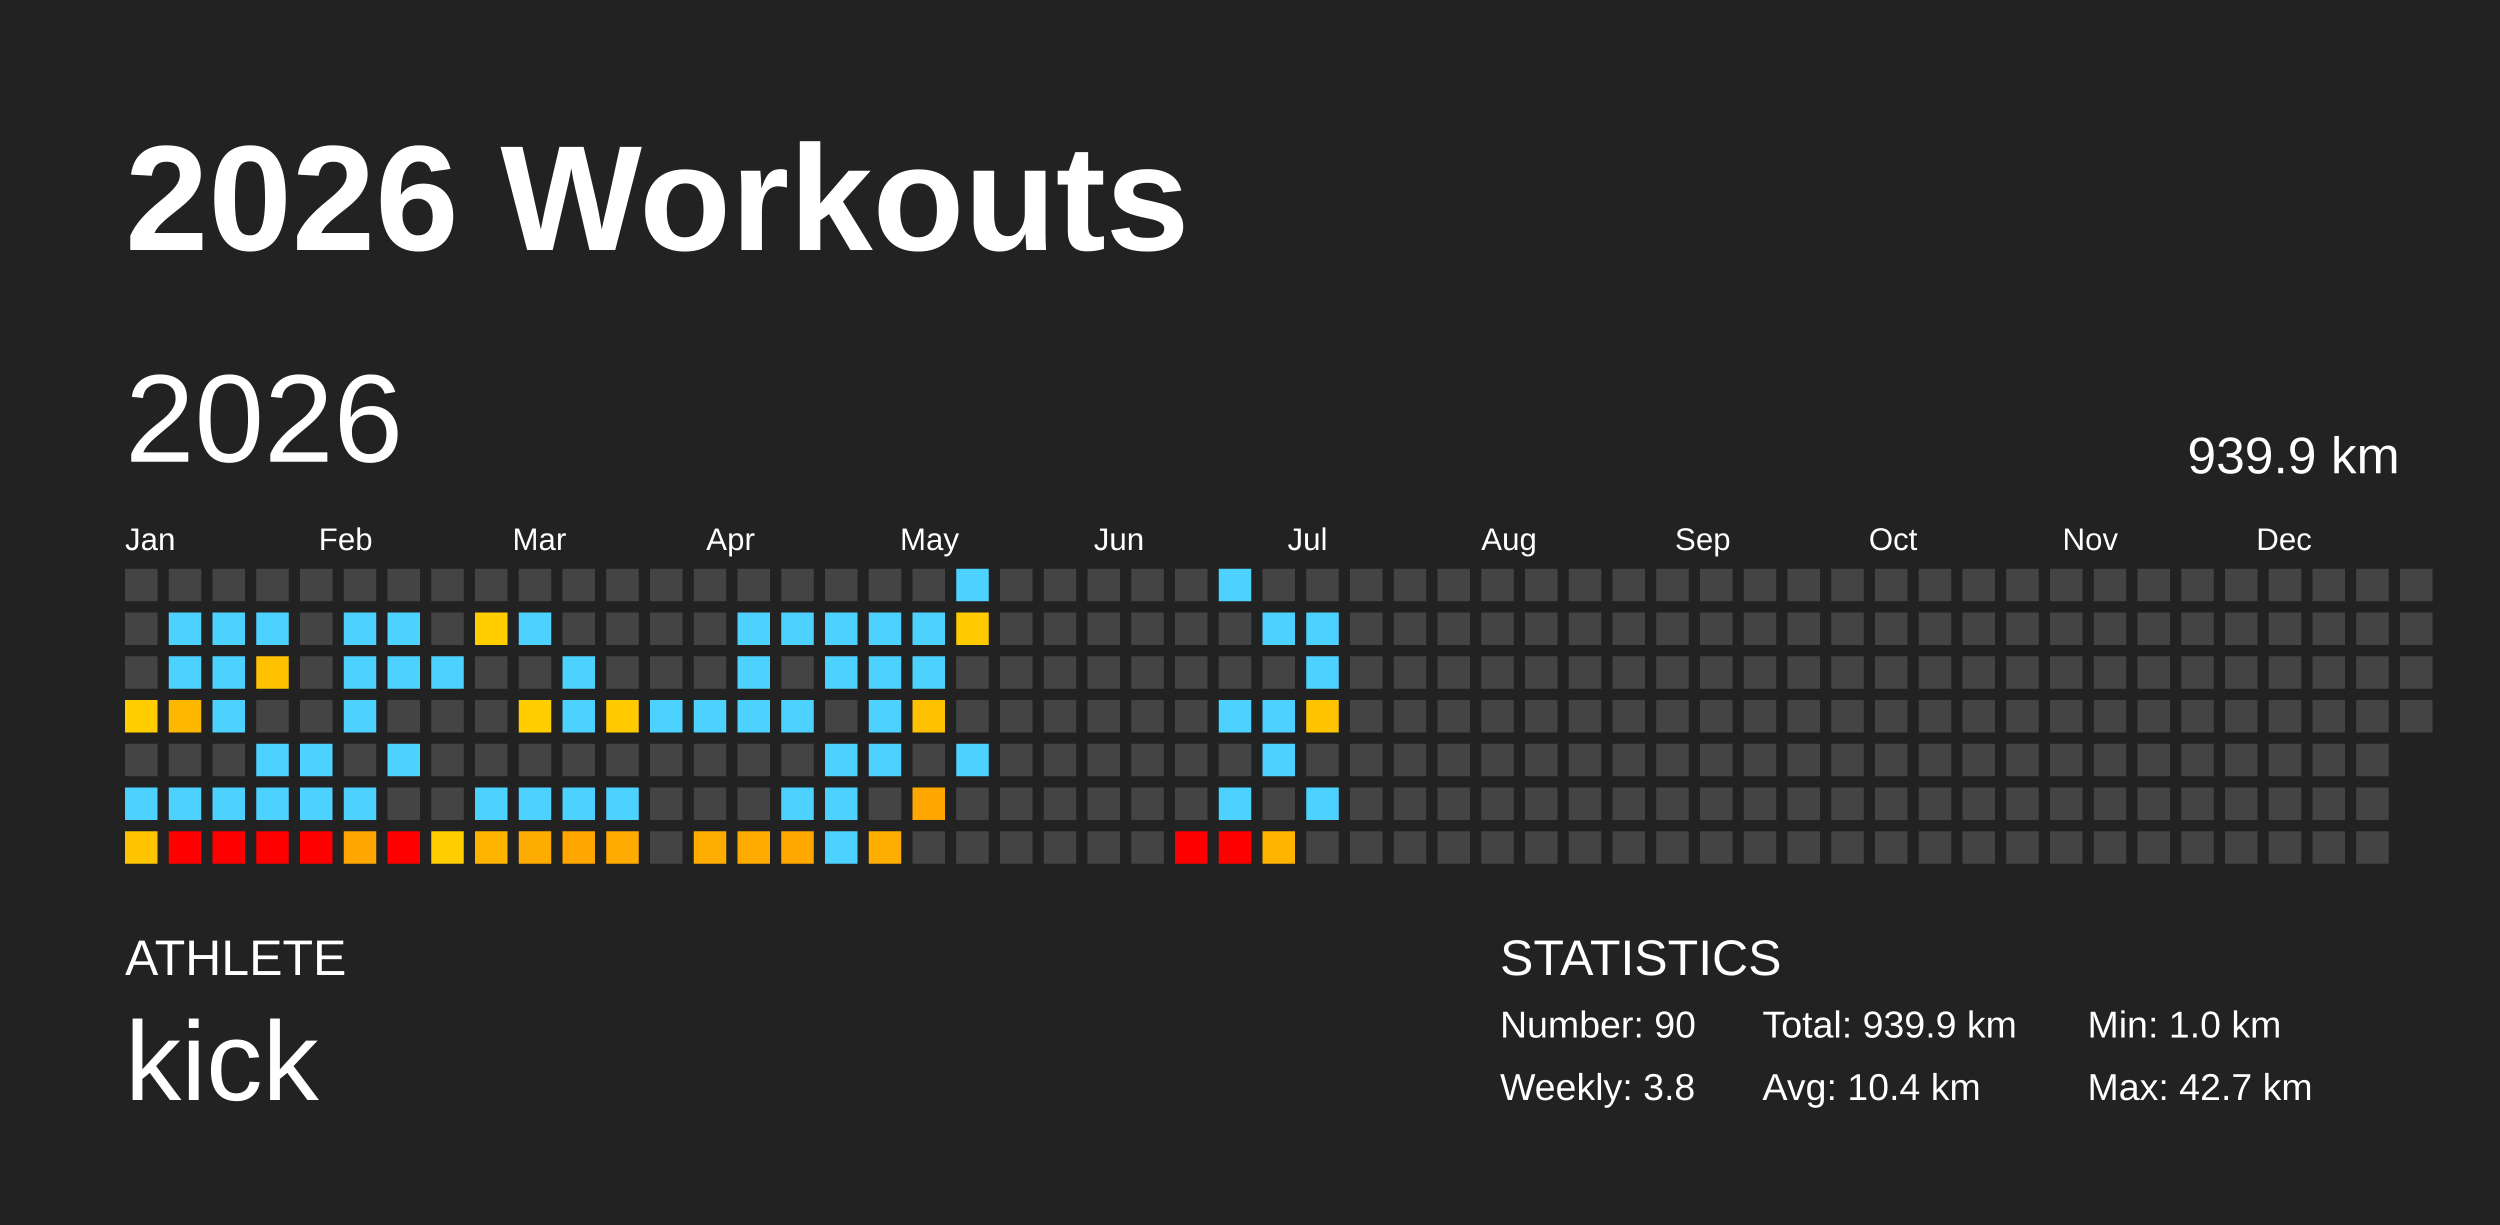
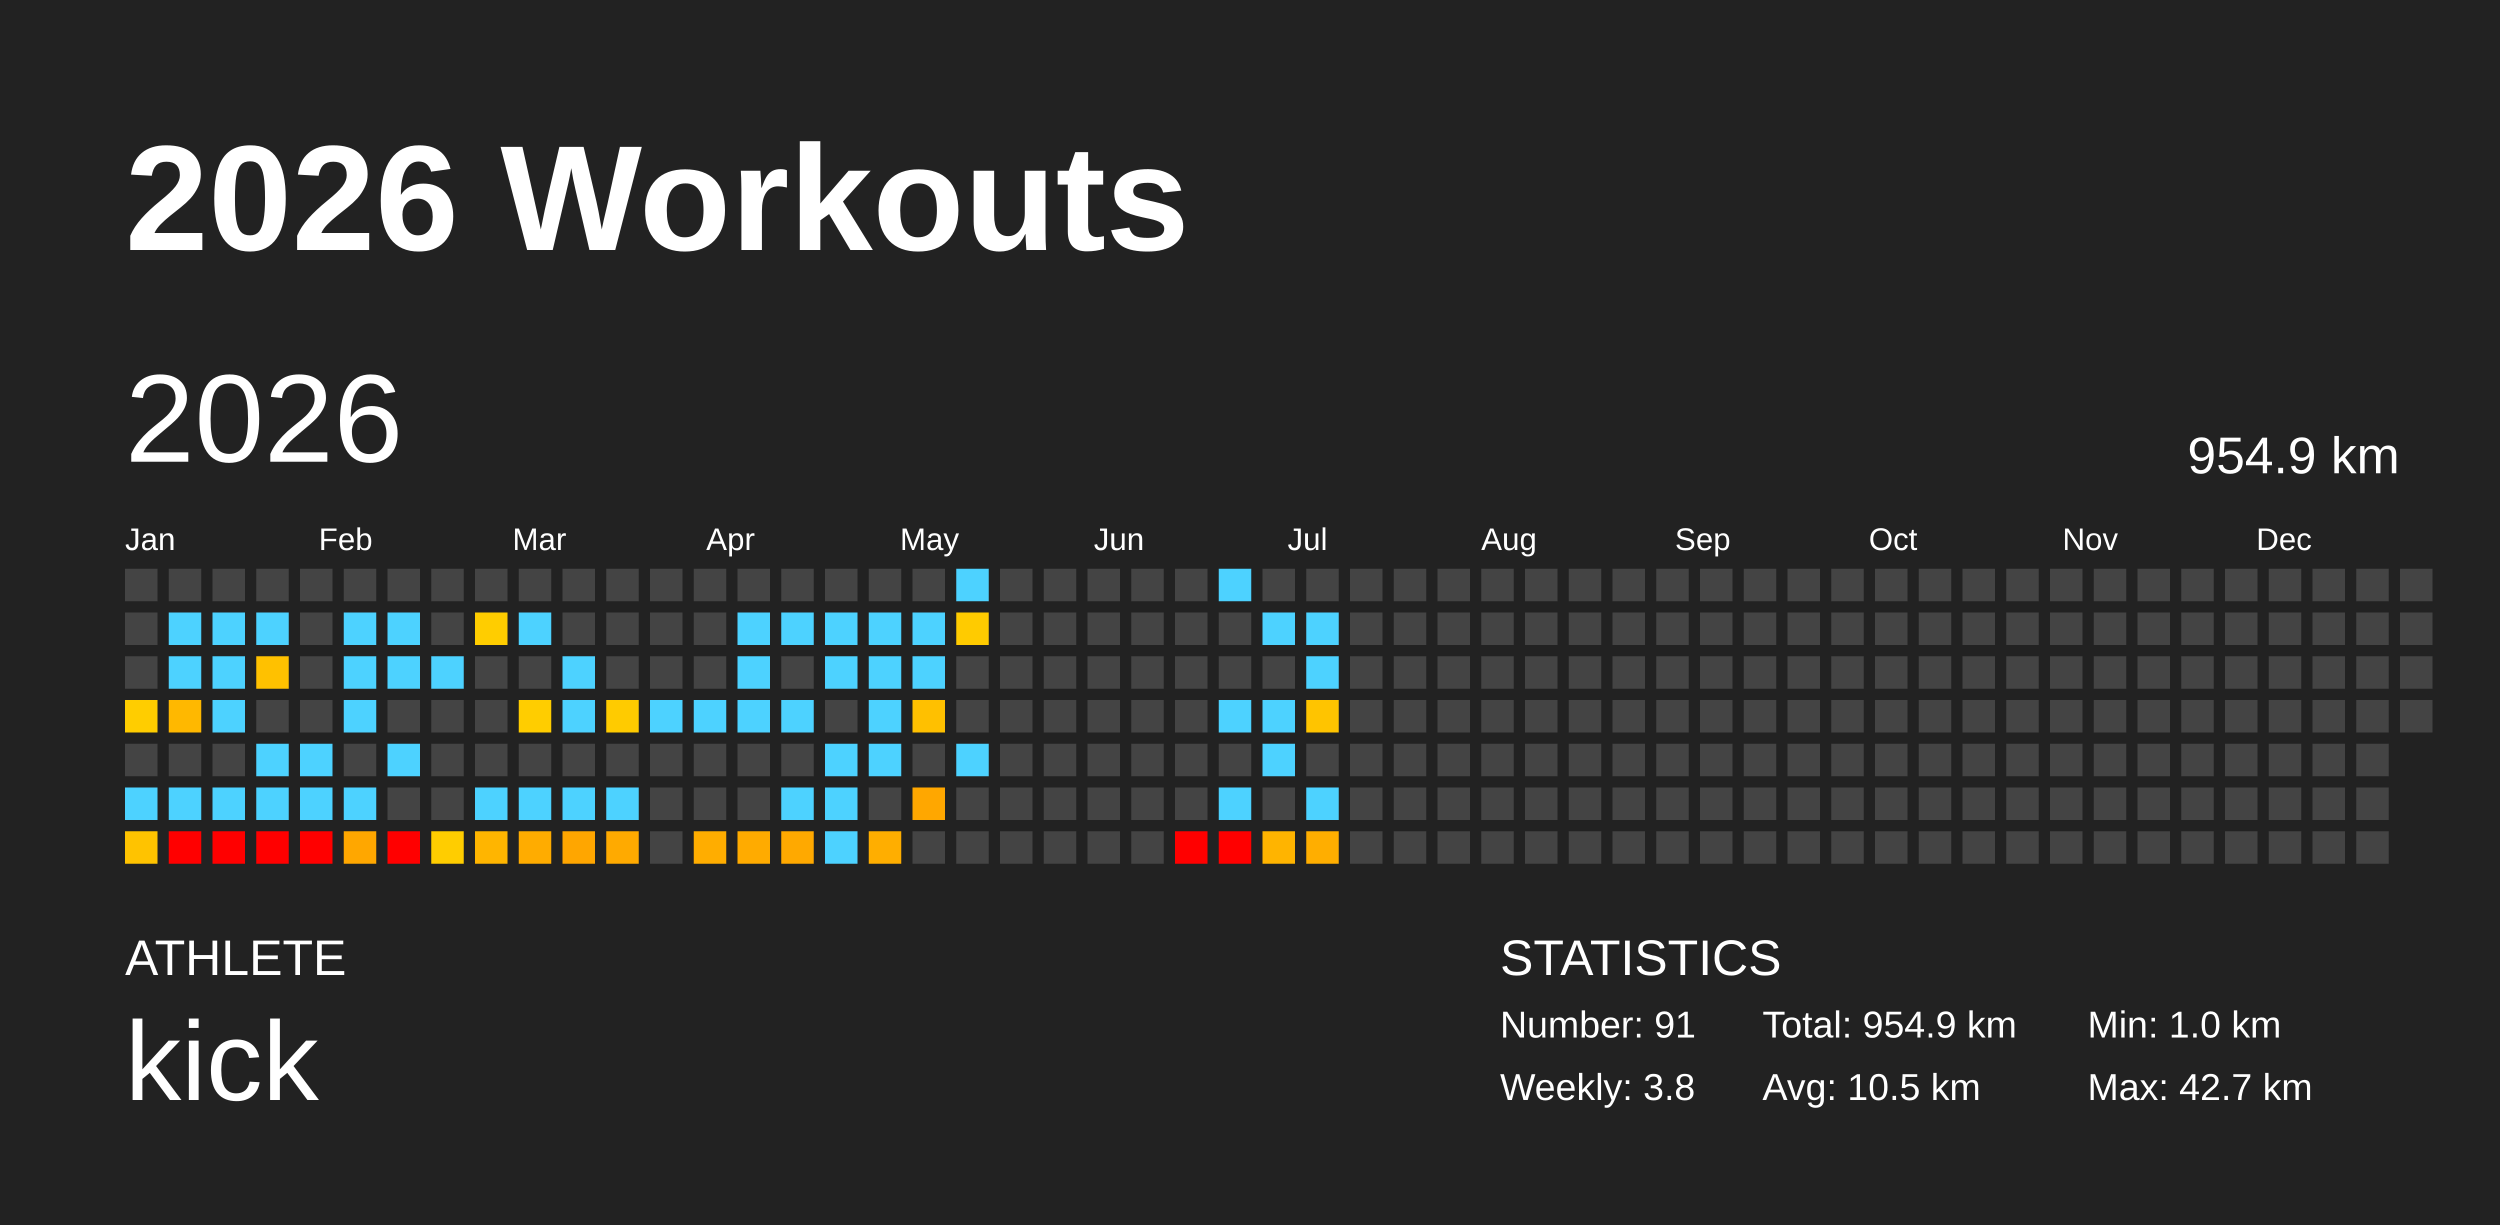
<svg xmlns="http://www.w3.org/2000/svg" baseProfile="full" height="98mm" version="1.1" viewBox="0,0,200,98" width="200mm">
  <defs />
  <rect fill="#222222" height="98" width="200" x="0" y="0" />
  <text fill="#FFFFFF" style="font-size:12px; font-family:Arial; font-weight:bold;" x="10" y="20">2026 Workouts</text>
  <text fill="#FFFFFF" style="font-size:4px; font-family:Arial" x="10" y="78">ATHLETE</text>
  <text fill="#FFFFFF" style="font-size:9px; font-family:Arial" x="10" y="88">kick</text>
  <text fill="#FFFFFF" style="font-size:4px; font-family:Arial" x="120" y="78">STATISTICS</text>
-   <text fill="#FFFFFF" style="font-size:3px; font-family:Arial" x="120" y="83">Number: 90</text>
+   <text fill="#FFFFFF" style="font-size:3px; font-family:Arial" x="120" y="83">Number: 91</text>
  <text fill="#FFFFFF" style="font-size:3px; font-family:Arial" x="120" y="88">Weekly: 3.8</text>
-   <text fill="#FFFFFF" style="font-size:3px; font-family:Arial" x="141" y="83">Total: 939.9 km</text>
-   <text fill="#FFFFFF" style="font-size:3px; font-family:Arial" x="141" y="88">Avg: 10.4 km</text>
+   <text fill="#FFFFFF" style="font-size:3px; font-family:Arial" x="141" y="83">Total: 954.9 km</text>
+   <text fill="#FFFFFF" style="font-size:3px; font-family:Arial" x="141" y="88">Avg: 10.5 km</text>
  <text fill="#FFFFFF" style="font-size:3px; font-family:Arial" x="167" y="83">Min: 1.0 km</text>
  <text fill="#FFFFFF" style="font-size:3px; font-family:Arial" x="167" y="88">Max: 42.7 km</text>
  <text dominant-baseline="hanging" fill="#FFFFFF" style="font-size:10.0px; font-family:Arial;" x="10" y="30">2026</text>
-   <text dominant-baseline="hanging" fill="#FFFFFF" style="font-size:4.125px; font-family:Arial;" x="175" y="35">939.9 km</text>
+   <text dominant-baseline="hanging" fill="#FFFFFF" style="font-size:4.125px; font-family:Arial;" x="175" y="35">954.9 km</text>
  <text fill="#FFFFFF" style="font-size:2.5px; font-family:Arial" x="10.0" y="44">Jan</text>
  <text fill="#FFFFFF" style="font-size:2.5px; font-family:Arial" x="25.5" y="44">Feb</text>
  <text fill="#FFFFFF" style="font-size:2.5px; font-family:Arial" x="41.0" y="44">Mar</text>
  <text fill="#FFFFFF" style="font-size:2.5px; font-family:Arial" x="56.5" y="44">Apr</text>
  <text fill="#FFFFFF" style="font-size:2.5px; font-family:Arial" x="72.0" y="44">May</text>
  <text fill="#FFFFFF" style="font-size:2.5px; font-family:Arial" x="87.5" y="44">Jun</text>
  <text fill="#FFFFFF" style="font-size:2.5px; font-family:Arial" x="103.0" y="44">Jul</text>
  <text fill="#FFFFFF" style="font-size:2.5px; font-family:Arial" x="118.5" y="44">Aug</text>
  <text fill="#FFFFFF" style="font-size:2.5px; font-family:Arial" x="134.0" y="44">Sep</text>
  <text fill="#FFFFFF" style="font-size:2.5px; font-family:Arial" x="149.5" y="44">Oct</text>
  <text fill="#FFFFFF" style="font-size:2.5px; font-family:Arial" x="165.0" y="44">Nov</text>
  <text fill="#FFFFFF" style="font-size:2.5px; font-family:Arial" x="180.5" y="44">Dec</text>
  <rect fill="#444444" height="2.6" width="2.6" x="10.0" y="45.5" />
  <rect fill="#444444" height="2.6" width="2.6" x="10.0" y="49.0" />
  <rect fill="#444444" height="2.6" width="2.6" x="10.0" y="52.5" />
  <rect fill="#ffcd00" height="2.6" width="2.6" x="10.0" y="56.0" />
  <rect fill="#444444" height="2.6" width="2.6" x="10.0" y="59.5" />
  <rect fill="#4dd2ff" height="2.6" width="2.6" x="10.0" y="63.0" />
  <rect fill="#ffc300" height="2.6" width="2.6" x="10.0" y="66.5" />
  <rect fill="#444444" height="2.6" width="2.6" x="13.5" y="45.5" />
  <rect fill="#4dd2ff" height="2.6" width="2.6" x="13.5" y="49.0" />
  <rect fill="#4dd2ff" height="2.6" width="2.6" x="13.5" y="52.5" />
  <rect fill="#ffb800" height="2.6" width="2.6" x="13.5" y="56.0" />
  <rect fill="#444444" height="2.6" width="2.6" x="13.5" y="59.5" />
  <rect fill="#4dd2ff" height="2.6" width="2.6" x="13.5" y="63.0" />
  <rect fill="red" height="2.6" width="2.6" x="13.5" y="66.5" />
  <rect fill="#444444" height="2.6" width="2.6" x="17.0" y="45.5" />
  <rect fill="#4dd2ff" height="2.6" width="2.6" x="17.0" y="49.0" />
  <rect fill="#4dd2ff" height="2.6" width="2.6" x="17.0" y="52.5" />
  <rect fill="#4dd2ff" height="2.6" width="2.6" x="17.0" y="56.0" />
  <rect fill="#444444" height="2.6" width="2.6" x="17.0" y="59.5" />
  <rect fill="#4dd2ff" height="2.6" width="2.6" x="17.0" y="63.0" />
  <rect fill="red" height="2.6" width="2.6" x="17.0" y="66.5" />
  <rect fill="#444444" height="2.6" width="2.6" x="20.5" y="45.5" />
  <rect fill="#4dd2ff" height="2.6" width="2.6" x="20.5" y="49.0" />
  <rect fill="#ffc100" height="2.6" width="2.6" x="20.5" y="52.5" />
  <rect fill="#444444" height="2.6" width="2.6" x="20.5" y="56.0" />
  <rect fill="#4dd2ff" height="2.6" width="2.6" x="20.5" y="59.5" />
  <rect fill="#4dd2ff" height="2.6" width="2.6" x="20.5" y="63.0" />
  <rect fill="red" height="2.6" width="2.6" x="20.5" y="66.5" />
  <rect fill="#444444" height="2.6" width="2.6" x="24.0" y="45.5" />
  <rect fill="#444444" height="2.6" width="2.6" x="24.0" y="49.0" />
  <rect fill="#444444" height="2.6" width="2.6" x="24.0" y="52.5" />
  <rect fill="#444444" height="2.6" width="2.6" x="24.0" y="56.0" />
  <rect fill="#4dd2ff" height="2.6" width="2.6" x="24.0" y="59.5" />
  <rect fill="#4dd2ff" height="2.6" width="2.6" x="24.0" y="63.0" />
  <rect fill="red" height="2.6" width="2.6" x="24.0" y="66.5" />
  <rect fill="#444444" height="2.6" width="2.6" x="27.5" y="45.5" />
  <rect fill="#4dd2ff" height="2.6" width="2.6" x="27.5" y="49.0" />
  <rect fill="#4dd2ff" height="2.6" width="2.6" x="27.5" y="52.5" />
  <rect fill="#4dd2ff" height="2.6" width="2.6" x="27.5" y="56.0" />
  <rect fill="#444444" height="2.6" width="2.6" x="27.5" y="59.5" />
  <rect fill="#4dd2ff" height="2.6" width="2.6" x="27.5" y="63.0" />
  <rect fill="#ffa700" height="2.6" width="2.6" x="27.5" y="66.5" />
  <rect fill="#444444" height="2.6" width="2.6" x="31.0" y="45.5" />
  <rect fill="#4dd2ff" height="2.6" width="2.6" x="31.0" y="49.0" />
  <rect fill="#4dd2ff" height="2.6" width="2.6" x="31.0" y="52.5" />
  <rect fill="#444444" height="2.6" width="2.6" x="31.0" y="56.0" />
  <rect fill="#4dd2ff" height="2.6" width="2.6" x="31.0" y="59.5" />
  <rect fill="#444444" height="2.6" width="2.6" x="31.0" y="63.0" />
  <rect fill="red" height="2.6" width="2.6" x="31.0" y="66.5" />
  <rect fill="#444444" height="2.6" width="2.6" x="34.5" y="45.5" />
  <rect fill="#444444" height="2.6" width="2.6" x="34.5" y="49.0" />
  <rect fill="#4dd2ff" height="2.6" width="2.6" x="34.5" y="52.5" />
  <rect fill="#444444" height="2.6" width="2.6" x="34.5" y="56.0" />
  <rect fill="#444444" height="2.6" width="2.6" x="34.5" y="59.5" />
  <rect fill="#444444" height="2.6" width="2.6" x="34.5" y="63.0" />
  <rect fill="#ffcd00" height="2.6" width="2.6" x="34.5" y="66.5" />
  <rect fill="#444444" height="2.6" width="2.6" x="38.0" y="45.5" />
  <rect fill="#ffcd00" height="2.6" width="2.6" x="38.0" y="49.0" />
  <rect fill="#444444" height="2.6" width="2.6" x="38.0" y="52.5" />
  <rect fill="#444444" height="2.6" width="2.6" x="38.0" y="56.0" />
  <rect fill="#444444" height="2.6" width="2.6" x="38.0" y="59.5" />
  <rect fill="#4dd2ff" height="2.6" width="2.6" x="38.0" y="63.0" />
  <rect fill="#ffb500" height="2.6" width="2.6" x="38.0" y="66.5" />
  <rect fill="#444444" height="2.6" width="2.6" x="41.5" y="45.5" />
  <rect fill="#4dd2ff" height="2.6" width="2.6" x="41.5" y="49.0" />
  <rect fill="#444444" height="2.6" width="2.6" x="41.5" y="52.5" />
  <rect fill="#ffcd00" height="2.6" width="2.6" x="41.5" y="56.0" />
  <rect fill="#444444" height="2.6" width="2.6" x="41.5" y="59.5" />
  <rect fill="#4dd2ff" height="2.6" width="2.6" x="41.5" y="63.0" />
  <rect fill="#ffac00" height="2.6" width="2.6" x="41.5" y="66.5" />
  <rect fill="#444444" height="2.6" width="2.6" x="45.0" y="45.5" />
  <rect fill="#444444" height="2.6" width="2.6" x="45.0" y="49.0" />
  <rect fill="#4dd2ff" height="2.6" width="2.6" x="45.0" y="52.5" />
  <rect fill="#4dd2ff" height="2.6" width="2.6" x="45.0" y="56.0" />
  <rect fill="#444444" height="2.6" width="2.6" x="45.0" y="59.5" />
  <rect fill="#4dd2ff" height="2.6" width="2.6" x="45.0" y="63.0" />
  <rect fill="#ffa600" height="2.6" width="2.6" x="45.0" y="66.5" />
  <rect fill="#444444" height="2.6" width="2.6" x="48.5" y="45.5" />
  <rect fill="#444444" height="2.6" width="2.6" x="48.5" y="49.0" />
  <rect fill="#444444" height="2.6" width="2.6" x="48.5" y="52.5" />
  <rect fill="#ffcb00" height="2.6" width="2.6" x="48.5" y="56.0" />
  <rect fill="#444444" height="2.6" width="2.6" x="48.5" y="59.5" />
  <rect fill="#4dd2ff" height="2.6" width="2.6" x="48.5" y="63.0" />
  <rect fill="#ffaa00" height="2.6" width="2.6" x="48.5" y="66.5" />
  <rect fill="#444444" height="2.6" width="2.6" x="52.0" y="45.5" />
  <rect fill="#444444" height="2.6" width="2.6" x="52.0" y="49.0" />
  <rect fill="#444444" height="2.6" width="2.6" x="52.0" y="52.5" />
  <rect fill="#4dd2ff" height="2.6" width="2.6" x="52.0" y="56.0" />
  <rect fill="#444444" height="2.6" width="2.6" x="52.0" y="59.5" />
  <rect fill="#444444" height="2.6" width="2.6" x="52.0" y="63.0" />
  <rect fill="#444444" height="2.6" width="2.6" x="52.0" y="66.5" />
  <rect fill="#444444" height="2.6" width="2.6" x="55.5" y="45.5" />
  <rect fill="#444444" height="2.6" width="2.6" x="55.5" y="49.0" />
  <rect fill="#444444" height="2.6" width="2.6" x="55.5" y="52.5" />
  <rect fill="#4dd2ff" height="2.6" width="2.6" x="55.5" y="56.0" />
  <rect fill="#444444" height="2.6" width="2.6" x="55.5" y="59.5" />
  <rect fill="#444444" height="2.6" width="2.6" x="55.5" y="63.0" />
  <rect fill="#ffad00" height="2.6" width="2.6" x="55.5" y="66.5" />
  <rect fill="#444444" height="2.6" width="2.6" x="59.0" y="45.5" />
  <rect fill="#4dd2ff" height="2.6" width="2.6" x="59.0" y="49.0" />
  <rect fill="#4dd2ff" height="2.6" width="2.6" x="59.0" y="52.5" />
  <rect fill="#4dd2ff" height="2.6" width="2.6" x="59.0" y="56.0" />
  <rect fill="#444444" height="2.6" width="2.6" x="59.0" y="59.5" />
  <rect fill="#444444" height="2.6" width="2.6" x="59.0" y="63.0" />
  <rect fill="#ffab00" height="2.6" width="2.6" x="59.0" y="66.5" />
  <rect fill="#444444" height="2.6" width="2.6" x="62.5" y="45.5" />
  <rect fill="#4dd2ff" height="2.6" width="2.6" x="62.5" y="49.0" />
  <rect fill="#444444" height="2.6" width="2.6" x="62.5" y="52.5" />
  <rect fill="#4dd2ff" height="2.6" width="2.6" x="62.5" y="56.0" />
  <rect fill="#444444" height="2.6" width="2.6" x="62.5" y="59.5" />
  <rect fill="#4dd2ff" height="2.6" width="2.6" x="62.5" y="63.0" />
  <rect fill="#ffa900" height="2.6" width="2.6" x="62.5" y="66.5" />
  <rect fill="#444444" height="2.6" width="2.6" x="66.0" y="45.5" />
  <rect fill="#4dd2ff" height="2.6" width="2.6" x="66.0" y="49.0" />
  <rect fill="#4dd2ff" height="2.6" width="2.6" x="66.0" y="52.5" />
  <rect fill="#444444" height="2.6" width="2.6" x="66.0" y="56.0" />
  <rect fill="#4dd2ff" height="2.6" width="2.6" x="66.0" y="59.5" />
  <rect fill="#4dd2ff" height="2.6" width="2.6" x="66.0" y="63.0" />
  <rect fill="#4dd2ff" height="2.6" width="2.6" x="66.0" y="66.5" />
  <rect fill="#444444" height="2.6" width="2.6" x="69.5" y="45.5" />
  <rect fill="#4dd2ff" height="2.6" width="2.6" x="69.5" y="49.0" />
  <rect fill="#4dd2ff" height="2.6" width="2.6" x="69.5" y="52.5" />
  <rect fill="#4dd2ff" height="2.6" width="2.6" x="69.5" y="56.0" />
  <rect fill="#4dd2ff" height="2.6" width="2.6" x="69.5" y="59.5" />
  <rect fill="#444444" height="2.6" width="2.6" x="69.5" y="63.0" />
  <rect fill="#ffae00" height="2.6" width="2.6" x="69.5" y="66.5" />
  <rect fill="#444444" height="2.6" width="2.6" x="73.0" y="45.5" />
  <rect fill="#4dd2ff" height="2.6" width="2.6" x="73.0" y="49.0" />
  <rect fill="#4dd2ff" height="2.6" width="2.6" x="73.0" y="52.5" />
  <rect fill="#ffc000" height="2.6" width="2.6" x="73.0" y="56.0" />
  <rect fill="#444444" height="2.6" width="2.6" x="73.0" y="59.5" />
  <rect fill="#ffa700" height="2.6" width="2.6" x="73.0" y="63.0" />
  <rect fill="#444444" height="2.6" width="2.6" x="73.0" y="66.5" />
  <rect fill="#4dd2ff" height="2.6" width="2.6" x="76.5" y="45.5" />
  <rect fill="#ffcb00" height="2.6" width="2.6" x="76.5" y="49.0" />
  <rect fill="#444444" height="2.6" width="2.6" x="76.5" y="52.5" />
  <rect fill="#444444" height="2.6" width="2.6" x="76.5" y="56.0" />
  <rect fill="#4dd2ff" height="2.6" width="2.6" x="76.5" y="59.5" />
  <rect fill="#444444" height="2.6" width="2.6" x="76.5" y="63.0" />
  <rect fill="#444444" height="2.6" width="2.6" x="76.5" y="66.5" />
  <rect fill="#444444" height="2.6" width="2.6" x="80.0" y="45.5" />
  <rect fill="#444444" height="2.6" width="2.6" x="80.0" y="49.0" />
  <rect fill="#444444" height="2.6" width="2.6" x="80.0" y="52.5" />
  <rect fill="#444444" height="2.6" width="2.6" x="80.0" y="56.0" />
  <rect fill="#444444" height="2.6" width="2.6" x="80.0" y="59.5" />
  <rect fill="#444444" height="2.6" width="2.6" x="80.0" y="63.0" />
  <rect fill="#444444" height="2.6" width="2.6" x="80.0" y="66.5" />
  <rect fill="#444444" height="2.6" width="2.6" x="83.5" y="45.5" />
  <rect fill="#444444" height="2.6" width="2.6" x="83.5" y="49.0" />
  <rect fill="#444444" height="2.6" width="2.6" x="83.5" y="52.5" />
  <rect fill="#444444" height="2.6" width="2.6" x="83.5" y="56.0" />
  <rect fill="#444444" height="2.6" width="2.6" x="83.5" y="59.5" />
  <rect fill="#444444" height="2.6" width="2.6" x="83.5" y="63.0" />
  <rect fill="#444444" height="2.6" width="2.6" x="83.5" y="66.5" />
  <rect fill="#444444" height="2.6" width="2.6" x="87.0" y="45.5" />
  <rect fill="#444444" height="2.6" width="2.6" x="87.0" y="49.0" />
  <rect fill="#444444" height="2.6" width="2.6" x="87.0" y="52.5" />
  <rect fill="#444444" height="2.6" width="2.6" x="87.0" y="56.0" />
  <rect fill="#444444" height="2.6" width="2.6" x="87.0" y="59.5" />
  <rect fill="#444444" height="2.6" width="2.6" x="87.0" y="63.0" />
  <rect fill="#444444" height="2.6" width="2.6" x="87.0" y="66.5" />
  <rect fill="#444444" height="2.6" width="2.6" x="90.5" y="45.5" />
  <rect fill="#444444" height="2.6" width="2.6" x="90.5" y="49.0" />
  <rect fill="#444444" height="2.6" width="2.6" x="90.5" y="52.5" />
  <rect fill="#444444" height="2.6" width="2.6" x="90.5" y="56.0" />
  <rect fill="#444444" height="2.6" width="2.6" x="90.5" y="59.5" />
  <rect fill="#444444" height="2.6" width="2.6" x="90.5" y="63.0" />
  <rect fill="#444444" height="2.6" width="2.6" x="90.5" y="66.5" />
  <rect fill="#444444" height="2.6" width="2.6" x="94.0" y="45.5" />
  <rect fill="#444444" height="2.6" width="2.6" x="94.0" y="49.0" />
  <rect fill="#444444" height="2.6" width="2.6" x="94.0" y="52.5" />
  <rect fill="#444444" height="2.6" width="2.6" x="94.0" y="56.0" />
  <rect fill="#444444" height="2.6" width="2.6" x="94.0" y="59.5" />
  <rect fill="#444444" height="2.6" width="2.6" x="94.0" y="63.0" />
  <rect fill="red" height="2.6" width="2.6" x="94.0" y="66.5" />
  <rect fill="#4dd2ff" height="2.6" width="2.6" x="97.5" y="45.5" />
  <rect fill="#444444" height="2.6" width="2.6" x="97.5" y="49.0" />
  <rect fill="#444444" height="2.6" width="2.6" x="97.5" y="52.5" />
  <rect fill="#4dd2ff" height="2.6" width="2.6" x="97.5" y="56.0" />
  <rect fill="#444444" height="2.6" width="2.6" x="97.5" y="59.5" />
  <rect fill="#4dd2ff" height="2.6" width="2.6" x="97.5" y="63.0" />
  <rect fill="red" height="2.6" width="2.6" x="97.5" y="66.5" />
  <rect fill="#444444" height="2.6" width="2.6" x="101.0" y="45.5" />
  <rect fill="#4dd2ff" height="2.6" width="2.6" x="101.0" y="49.0" />
  <rect fill="#444444" height="2.6" width="2.6" x="101.0" y="52.5" />
  <rect fill="#4dd2ff" height="2.6" width="2.6" x="101.0" y="56.0" />
  <rect fill="#4dd2ff" height="2.6" width="2.6" x="101.0" y="59.5" />
  <rect fill="#444444" height="2.6" width="2.6" x="101.0" y="63.0" />
  <rect fill="#ffb400" height="2.6" width="2.6" x="101.0" y="66.5" />
  <rect fill="#444444" height="2.6" width="2.6" x="104.5" y="45.5" />
  <rect fill="#4dd2ff" height="2.6" width="2.6" x="104.5" y="49.0" />
  <rect fill="#4dd2ff" height="2.6" width="2.6" x="104.5" y="52.5" />
  <rect fill="#ffc400" height="2.6" width="2.6" x="104.5" y="56.0" />
  <rect fill="#444444" height="2.6" width="2.6" x="104.5" y="59.5" />
  <rect fill="#4dd2ff" height="2.6" width="2.6" x="104.5" y="63.0" />
-   <rect fill="#444444" height="2.6" width="2.6" x="104.5" y="66.5" />
+   <rect fill="#ffae00" height="2.6" width="2.6" x="104.5" y="66.5" />
  <rect fill="#444444" height="2.6" width="2.6" x="108.0" y="45.5" />
  <rect fill="#444444" height="2.6" width="2.6" x="108.0" y="49.0" />
  <rect fill="#444444" height="2.6" width="2.6" x="108.0" y="52.5" />
  <rect fill="#444444" height="2.6" width="2.6" x="108.0" y="56.0" />
  <rect fill="#444444" height="2.6" width="2.6" x="108.0" y="59.5" />
  <rect fill="#444444" height="2.6" width="2.6" x="108.0" y="63.0" />
  <rect fill="#444444" height="2.6" width="2.6" x="108.0" y="66.5" />
  <rect fill="#444444" height="2.6" width="2.6" x="111.5" y="45.5" />
  <rect fill="#444444" height="2.6" width="2.6" x="111.5" y="49.0" />
  <rect fill="#444444" height="2.6" width="2.6" x="111.5" y="52.5" />
  <rect fill="#444444" height="2.6" width="2.6" x="111.5" y="56.0" />
  <rect fill="#444444" height="2.6" width="2.6" x="111.5" y="59.5" />
  <rect fill="#444444" height="2.6" width="2.6" x="111.5" y="63.0" />
  <rect fill="#444444" height="2.6" width="2.6" x="111.5" y="66.5" />
  <rect fill="#444444" height="2.6" width="2.6" x="115.0" y="45.5" />
  <rect fill="#444444" height="2.6" width="2.6" x="115.0" y="49.0" />
  <rect fill="#444444" height="2.6" width="2.6" x="115.0" y="52.5" />
  <rect fill="#444444" height="2.6" width="2.6" x="115.0" y="56.0" />
  <rect fill="#444444" height="2.6" width="2.6" x="115.0" y="59.5" />
  <rect fill="#444444" height="2.6" width="2.6" x="115.0" y="63.0" />
  <rect fill="#444444" height="2.6" width="2.6" x="115.0" y="66.5" />
  <rect fill="#444444" height="2.6" width="2.6" x="118.5" y="45.5" />
  <rect fill="#444444" height="2.6" width="2.6" x="118.5" y="49.0" />
  <rect fill="#444444" height="2.6" width="2.6" x="118.5" y="52.5" />
  <rect fill="#444444" height="2.6" width="2.6" x="118.5" y="56.0" />
  <rect fill="#444444" height="2.6" width="2.6" x="118.5" y="59.5" />
  <rect fill="#444444" height="2.6" width="2.6" x="118.5" y="63.0" />
  <rect fill="#444444" height="2.6" width="2.6" x="118.5" y="66.5" />
  <rect fill="#444444" height="2.6" width="2.6" x="122.0" y="45.5" />
  <rect fill="#444444" height="2.6" width="2.6" x="122.0" y="49.0" />
  <rect fill="#444444" height="2.6" width="2.6" x="122.0" y="52.5" />
  <rect fill="#444444" height="2.6" width="2.6" x="122.0" y="56.0" />
  <rect fill="#444444" height="2.6" width="2.6" x="122.0" y="59.5" />
  <rect fill="#444444" height="2.6" width="2.6" x="122.0" y="63.0" />
  <rect fill="#444444" height="2.6" width="2.6" x="122.0" y="66.5" />
  <rect fill="#444444" height="2.6" width="2.6" x="125.5" y="45.5" />
  <rect fill="#444444" height="2.6" width="2.6" x="125.5" y="49.0" />
  <rect fill="#444444" height="2.6" width="2.6" x="125.5" y="52.5" />
  <rect fill="#444444" height="2.6" width="2.6" x="125.5" y="56.0" />
  <rect fill="#444444" height="2.6" width="2.6" x="125.5" y="59.5" />
  <rect fill="#444444" height="2.6" width="2.6" x="125.5" y="63.0" />
  <rect fill="#444444" height="2.6" width="2.6" x="125.5" y="66.5" />
  <rect fill="#444444" height="2.6" width="2.6" x="129.0" y="45.5" />
  <rect fill="#444444" height="2.6" width="2.6" x="129.0" y="49.0" />
  <rect fill="#444444" height="2.6" width="2.6" x="129.0" y="52.5" />
  <rect fill="#444444" height="2.6" width="2.6" x="129.0" y="56.0" />
  <rect fill="#444444" height="2.6" width="2.6" x="129.0" y="59.5" />
  <rect fill="#444444" height="2.6" width="2.6" x="129.0" y="63.0" />
  <rect fill="#444444" height="2.6" width="2.6" x="129.0" y="66.5" />
  <rect fill="#444444" height="2.6" width="2.6" x="132.5" y="45.5" />
  <rect fill="#444444" height="2.6" width="2.6" x="132.5" y="49.0" />
  <rect fill="#444444" height="2.6" width="2.6" x="132.5" y="52.5" />
  <rect fill="#444444" height="2.6" width="2.6" x="132.5" y="56.0" />
  <rect fill="#444444" height="2.6" width="2.6" x="132.5" y="59.5" />
  <rect fill="#444444" height="2.6" width="2.6" x="132.5" y="63.0" />
  <rect fill="#444444" height="2.6" width="2.6" x="132.5" y="66.5" />
  <rect fill="#444444" height="2.6" width="2.6" x="136.0" y="45.5" />
  <rect fill="#444444" height="2.6" width="2.6" x="136.0" y="49.0" />
  <rect fill="#444444" height="2.6" width="2.6" x="136.0" y="52.5" />
  <rect fill="#444444" height="2.6" width="2.6" x="136.0" y="56.0" />
  <rect fill="#444444" height="2.6" width="2.6" x="136.0" y="59.5" />
  <rect fill="#444444" height="2.6" width="2.6" x="136.0" y="63.0" />
  <rect fill="#444444" height="2.6" width="2.6" x="136.0" y="66.5" />
  <rect fill="#444444" height="2.6" width="2.6" x="139.5" y="45.5" />
  <rect fill="#444444" height="2.6" width="2.6" x="139.5" y="49.0" />
  <rect fill="#444444" height="2.6" width="2.6" x="139.5" y="52.5" />
  <rect fill="#444444" height="2.6" width="2.6" x="139.5" y="56.0" />
  <rect fill="#444444" height="2.6" width="2.6" x="139.5" y="59.5" />
  <rect fill="#444444" height="2.6" width="2.6" x="139.5" y="63.0" />
  <rect fill="#444444" height="2.6" width="2.6" x="139.5" y="66.5" />
  <rect fill="#444444" height="2.6" width="2.6" x="143.0" y="45.5" />
  <rect fill="#444444" height="2.6" width="2.6" x="143.0" y="49.0" />
  <rect fill="#444444" height="2.6" width="2.6" x="143.0" y="52.5" />
  <rect fill="#444444" height="2.6" width="2.6" x="143.0" y="56.0" />
  <rect fill="#444444" height="2.6" width="2.6" x="143.0" y="59.5" />
  <rect fill="#444444" height="2.6" width="2.6" x="143.0" y="63.0" />
  <rect fill="#444444" height="2.6" width="2.6" x="143.0" y="66.5" />
  <rect fill="#444444" height="2.6" width="2.6" x="146.5" y="45.5" />
  <rect fill="#444444" height="2.6" width="2.6" x="146.5" y="49.0" />
  <rect fill="#444444" height="2.6" width="2.6" x="146.5" y="52.5" />
  <rect fill="#444444" height="2.6" width="2.6" x="146.5" y="56.0" />
  <rect fill="#444444" height="2.6" width="2.6" x="146.5" y="59.5" />
  <rect fill="#444444" height="2.6" width="2.6" x="146.5" y="63.0" />
  <rect fill="#444444" height="2.6" width="2.6" x="146.5" y="66.5" />
  <rect fill="#444444" height="2.6" width="2.6" x="150.0" y="45.5" />
  <rect fill="#444444" height="2.6" width="2.6" x="150.0" y="49.0" />
  <rect fill="#444444" height="2.6" width="2.6" x="150.0" y="52.5" />
  <rect fill="#444444" height="2.6" width="2.6" x="150.0" y="56.0" />
  <rect fill="#444444" height="2.6" width="2.6" x="150.0" y="59.5" />
  <rect fill="#444444" height="2.6" width="2.6" x="150.0" y="63.0" />
  <rect fill="#444444" height="2.6" width="2.6" x="150.0" y="66.5" />
  <rect fill="#444444" height="2.6" width="2.6" x="153.5" y="45.5" />
  <rect fill="#444444" height="2.6" width="2.6" x="153.5" y="49.0" />
  <rect fill="#444444" height="2.6" width="2.6" x="153.5" y="52.5" />
  <rect fill="#444444" height="2.6" width="2.6" x="153.5" y="56.0" />
  <rect fill="#444444" height="2.6" width="2.6" x="153.5" y="59.5" />
  <rect fill="#444444" height="2.6" width="2.6" x="153.5" y="63.0" />
  <rect fill="#444444" height="2.6" width="2.6" x="153.5" y="66.5" />
  <rect fill="#444444" height="2.6" width="2.6" x="157.0" y="45.5" />
  <rect fill="#444444" height="2.6" width="2.6" x="157.0" y="49.0" />
  <rect fill="#444444" height="2.6" width="2.6" x="157.0" y="52.5" />
  <rect fill="#444444" height="2.6" width="2.6" x="157.0" y="56.0" />
  <rect fill="#444444" height="2.6" width="2.6" x="157.0" y="59.5" />
  <rect fill="#444444" height="2.6" width="2.6" x="157.0" y="63.0" />
  <rect fill="#444444" height="2.6" width="2.6" x="157.0" y="66.5" />
  <rect fill="#444444" height="2.6" width="2.6" x="160.5" y="45.5" />
  <rect fill="#444444" height="2.6" width="2.6" x="160.5" y="49.0" />
  <rect fill="#444444" height="2.6" width="2.6" x="160.5" y="52.5" />
  <rect fill="#444444" height="2.6" width="2.6" x="160.5" y="56.0" />
  <rect fill="#444444" height="2.6" width="2.6" x="160.5" y="59.5" />
  <rect fill="#444444" height="2.6" width="2.6" x="160.5" y="63.0" />
  <rect fill="#444444" height="2.6" width="2.6" x="160.5" y="66.5" />
  <rect fill="#444444" height="2.6" width="2.6" x="164.0" y="45.5" />
  <rect fill="#444444" height="2.6" width="2.6" x="164.0" y="49.0" />
  <rect fill="#444444" height="2.6" width="2.6" x="164.0" y="52.5" />
  <rect fill="#444444" height="2.6" width="2.6" x="164.0" y="56.0" />
  <rect fill="#444444" height="2.6" width="2.6" x="164.0" y="59.5" />
  <rect fill="#444444" height="2.6" width="2.6" x="164.0" y="63.0" />
  <rect fill="#444444" height="2.6" width="2.6" x="164.0" y="66.5" />
  <rect fill="#444444" height="2.6" width="2.6" x="167.5" y="45.5" />
  <rect fill="#444444" height="2.6" width="2.6" x="167.5" y="49.0" />
  <rect fill="#444444" height="2.6" width="2.6" x="167.5" y="52.5" />
  <rect fill="#444444" height="2.6" width="2.6" x="167.5" y="56.0" />
  <rect fill="#444444" height="2.6" width="2.6" x="167.5" y="59.5" />
  <rect fill="#444444" height="2.6" width="2.6" x="167.5" y="63.0" />
  <rect fill="#444444" height="2.6" width="2.6" x="167.5" y="66.5" />
  <rect fill="#444444" height="2.6" width="2.6" x="171.0" y="45.5" />
  <rect fill="#444444" height="2.6" width="2.6" x="171.0" y="49.0" />
  <rect fill="#444444" height="2.6" width="2.6" x="171.0" y="52.5" />
  <rect fill="#444444" height="2.6" width="2.6" x="171.0" y="56.0" />
  <rect fill="#444444" height="2.6" width="2.6" x="171.0" y="59.5" />
  <rect fill="#444444" height="2.6" width="2.6" x="171.0" y="63.0" />
  <rect fill="#444444" height="2.6" width="2.6" x="171.0" y="66.5" />
  <rect fill="#444444" height="2.6" width="2.6" x="174.5" y="45.5" />
  <rect fill="#444444" height="2.6" width="2.6" x="174.5" y="49.0" />
  <rect fill="#444444" height="2.6" width="2.6" x="174.5" y="52.5" />
  <rect fill="#444444" height="2.6" width="2.6" x="174.5" y="56.0" />
  <rect fill="#444444" height="2.6" width="2.6" x="174.5" y="59.5" />
  <rect fill="#444444" height="2.6" width="2.6" x="174.5" y="63.0" />
  <rect fill="#444444" height="2.6" width="2.6" x="174.5" y="66.5" />
  <rect fill="#444444" height="2.6" width="2.6" x="178.0" y="45.5" />
  <rect fill="#444444" height="2.6" width="2.6" x="178.0" y="49.0" />
  <rect fill="#444444" height="2.6" width="2.6" x="178.0" y="52.5" />
  <rect fill="#444444" height="2.6" width="2.6" x="178.0" y="56.0" />
  <rect fill="#444444" height="2.6" width="2.6" x="178.0" y="59.5" />
  <rect fill="#444444" height="2.6" width="2.6" x="178.0" y="63.0" />
  <rect fill="#444444" height="2.6" width="2.6" x="178.0" y="66.5" />
  <rect fill="#444444" height="2.6" width="2.6" x="181.5" y="45.5" />
  <rect fill="#444444" height="2.6" width="2.6" x="181.5" y="49.0" />
  <rect fill="#444444" height="2.6" width="2.6" x="181.5" y="52.5" />
  <rect fill="#444444" height="2.6" width="2.6" x="181.5" y="56.0" />
  <rect fill="#444444" height="2.6" width="2.6" x="181.5" y="59.5" />
  <rect fill="#444444" height="2.6" width="2.6" x="181.5" y="63.0" />
  <rect fill="#444444" height="2.6" width="2.6" x="181.5" y="66.5" />
  <rect fill="#444444" height="2.6" width="2.6" x="185.0" y="45.5" />
  <rect fill="#444444" height="2.6" width="2.6" x="185.0" y="49.0" />
  <rect fill="#444444" height="2.6" width="2.6" x="185.0" y="52.5" />
  <rect fill="#444444" height="2.6" width="2.6" x="185.0" y="56.0" />
  <rect fill="#444444" height="2.6" width="2.6" x="185.0" y="59.5" />
  <rect fill="#444444" height="2.6" width="2.6" x="185.0" y="63.0" />
  <rect fill="#444444" height="2.6" width="2.6" x="185.0" y="66.5" />
  <rect fill="#444444" height="2.6" width="2.6" x="188.5" y="45.5" />
  <rect fill="#444444" height="2.6" width="2.6" x="188.5" y="49.0" />
  <rect fill="#444444" height="2.6" width="2.6" x="188.5" y="52.5" />
  <rect fill="#444444" height="2.6" width="2.6" x="188.5" y="56.0" />
  <rect fill="#444444" height="2.6" width="2.6" x="188.5" y="59.5" />
  <rect fill="#444444" height="2.6" width="2.6" x="188.5" y="63.0" />
  <rect fill="#444444" height="2.6" width="2.6" x="188.5" y="66.5" />
  <rect fill="#444444" height="2.6" width="2.6" x="192.0" y="45.5" />
  <rect fill="#444444" height="2.6" width="2.6" x="192.0" y="49.0" />
  <rect fill="#444444" height="2.6" width="2.6" x="192.0" y="52.5" />
  <rect fill="#444444" height="2.6" width="2.6" x="192.0" y="56.0" />
</svg>
